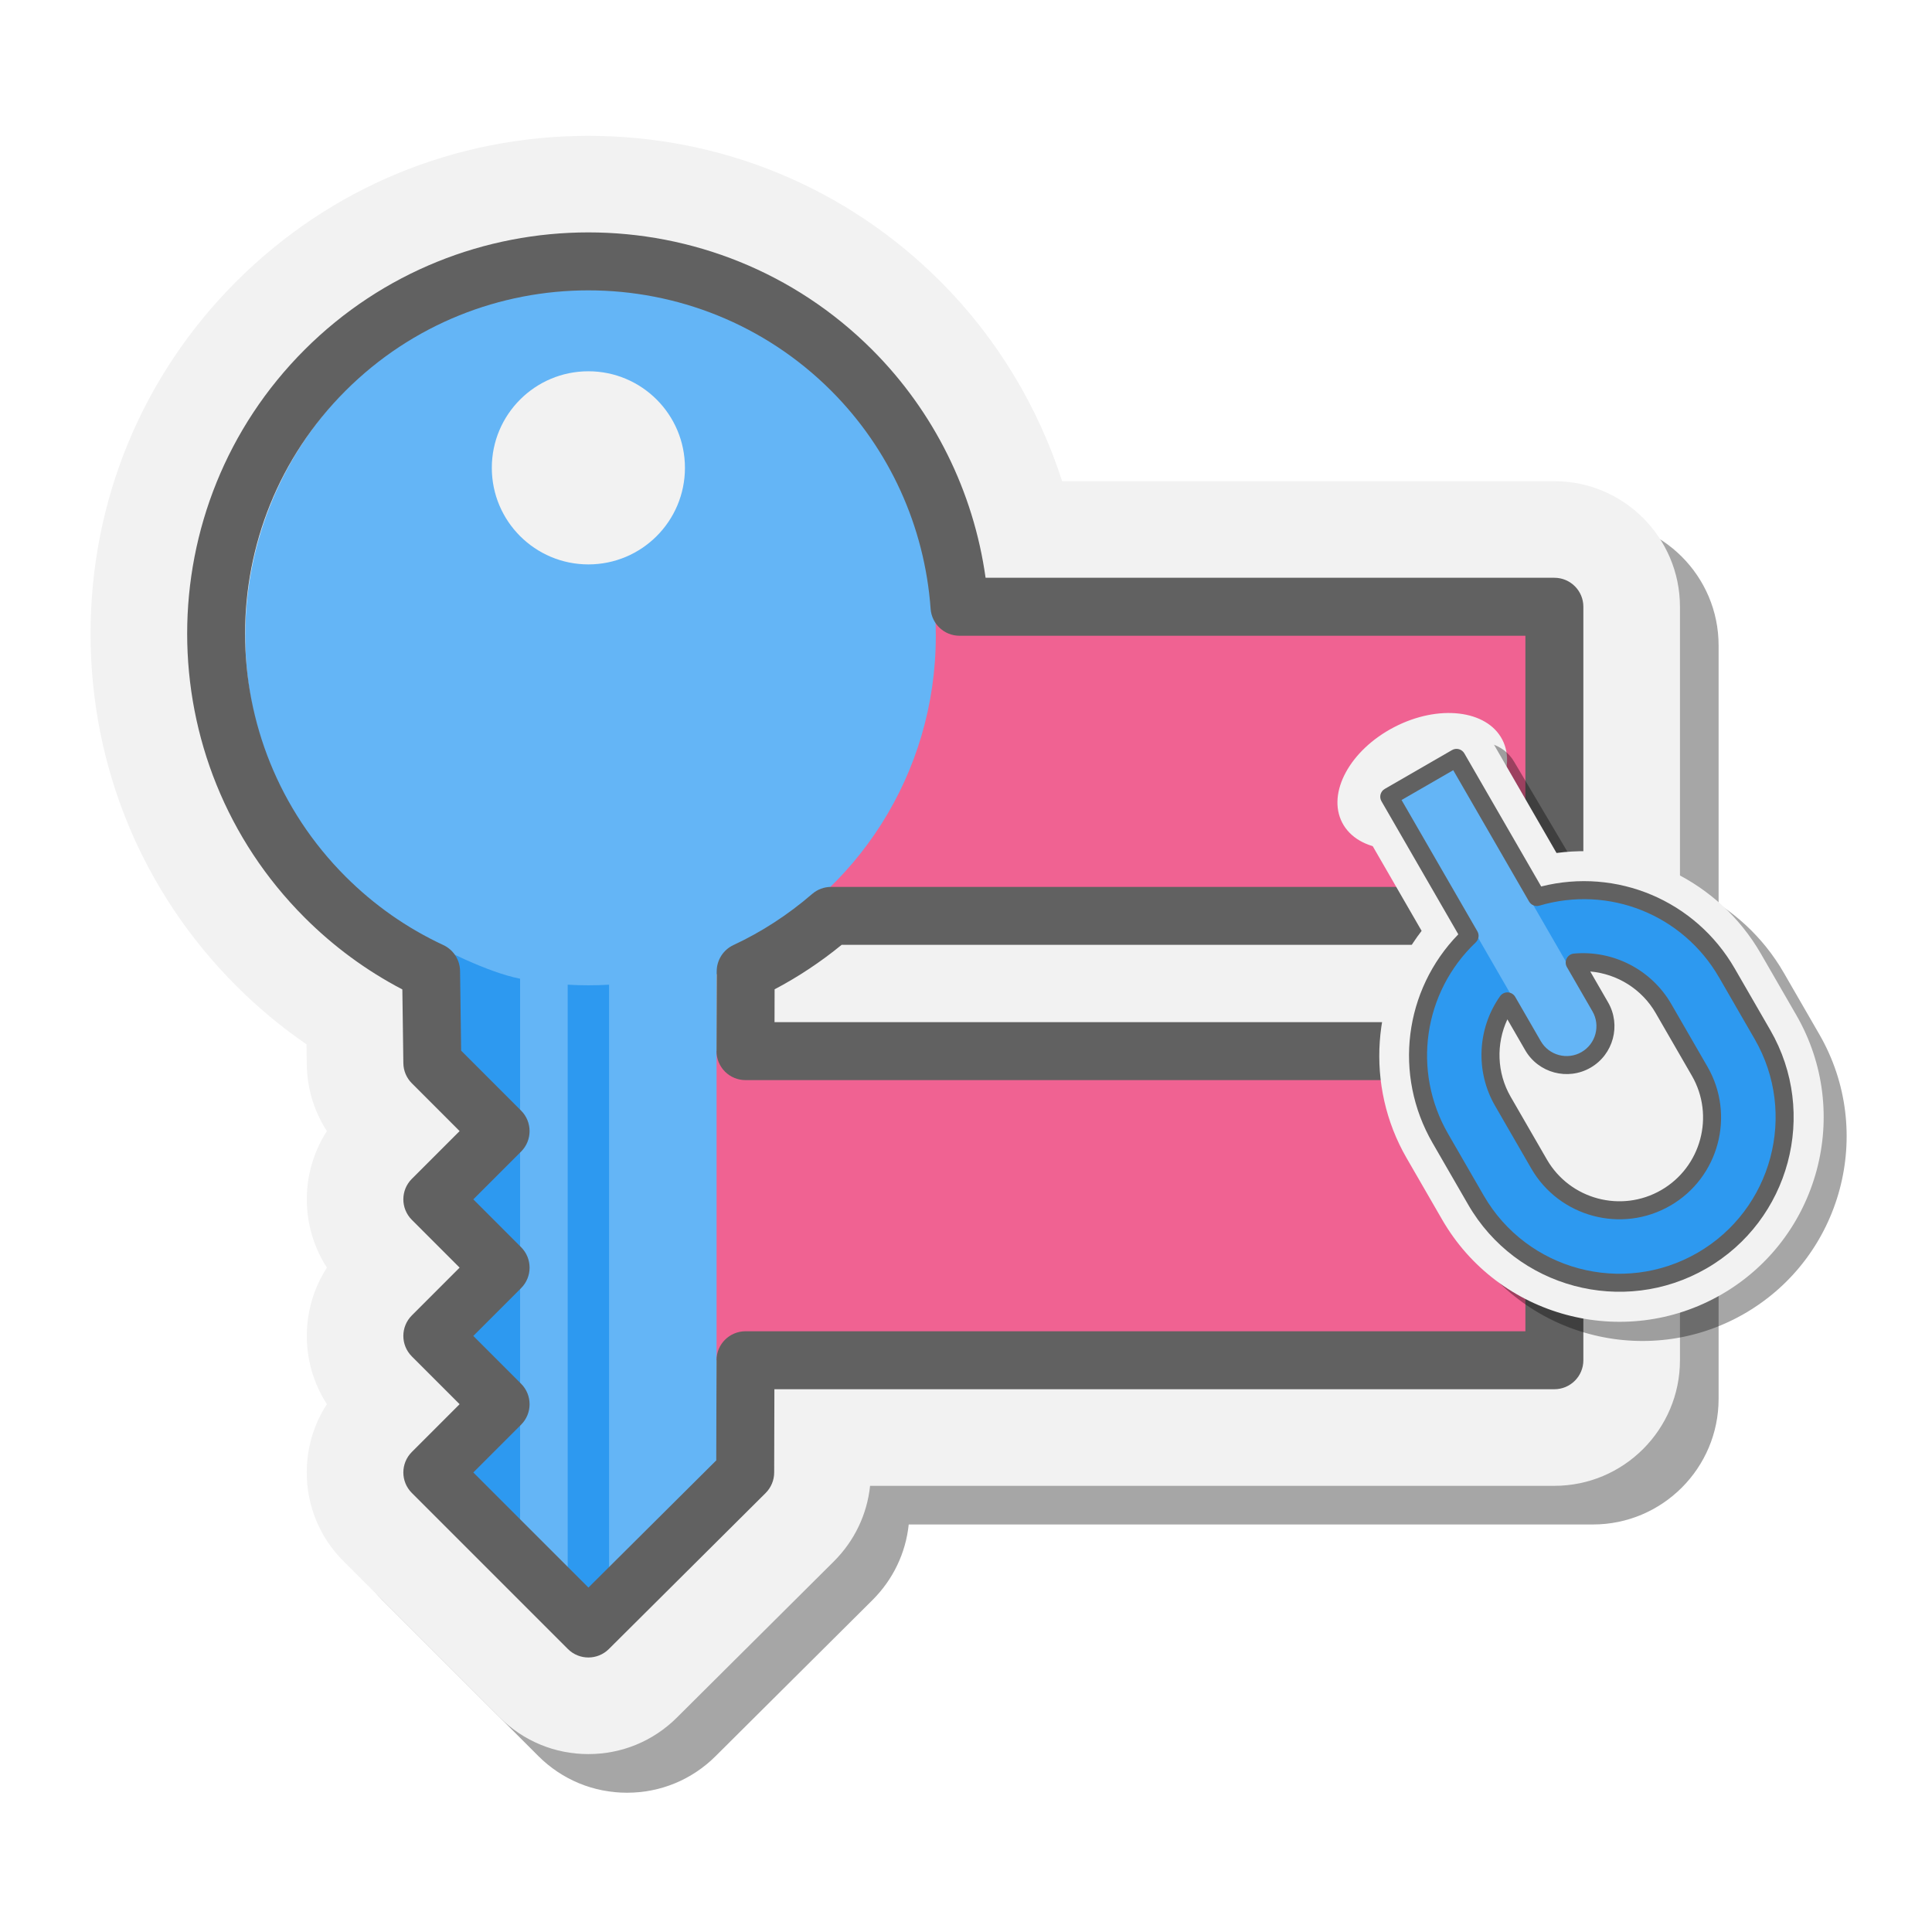
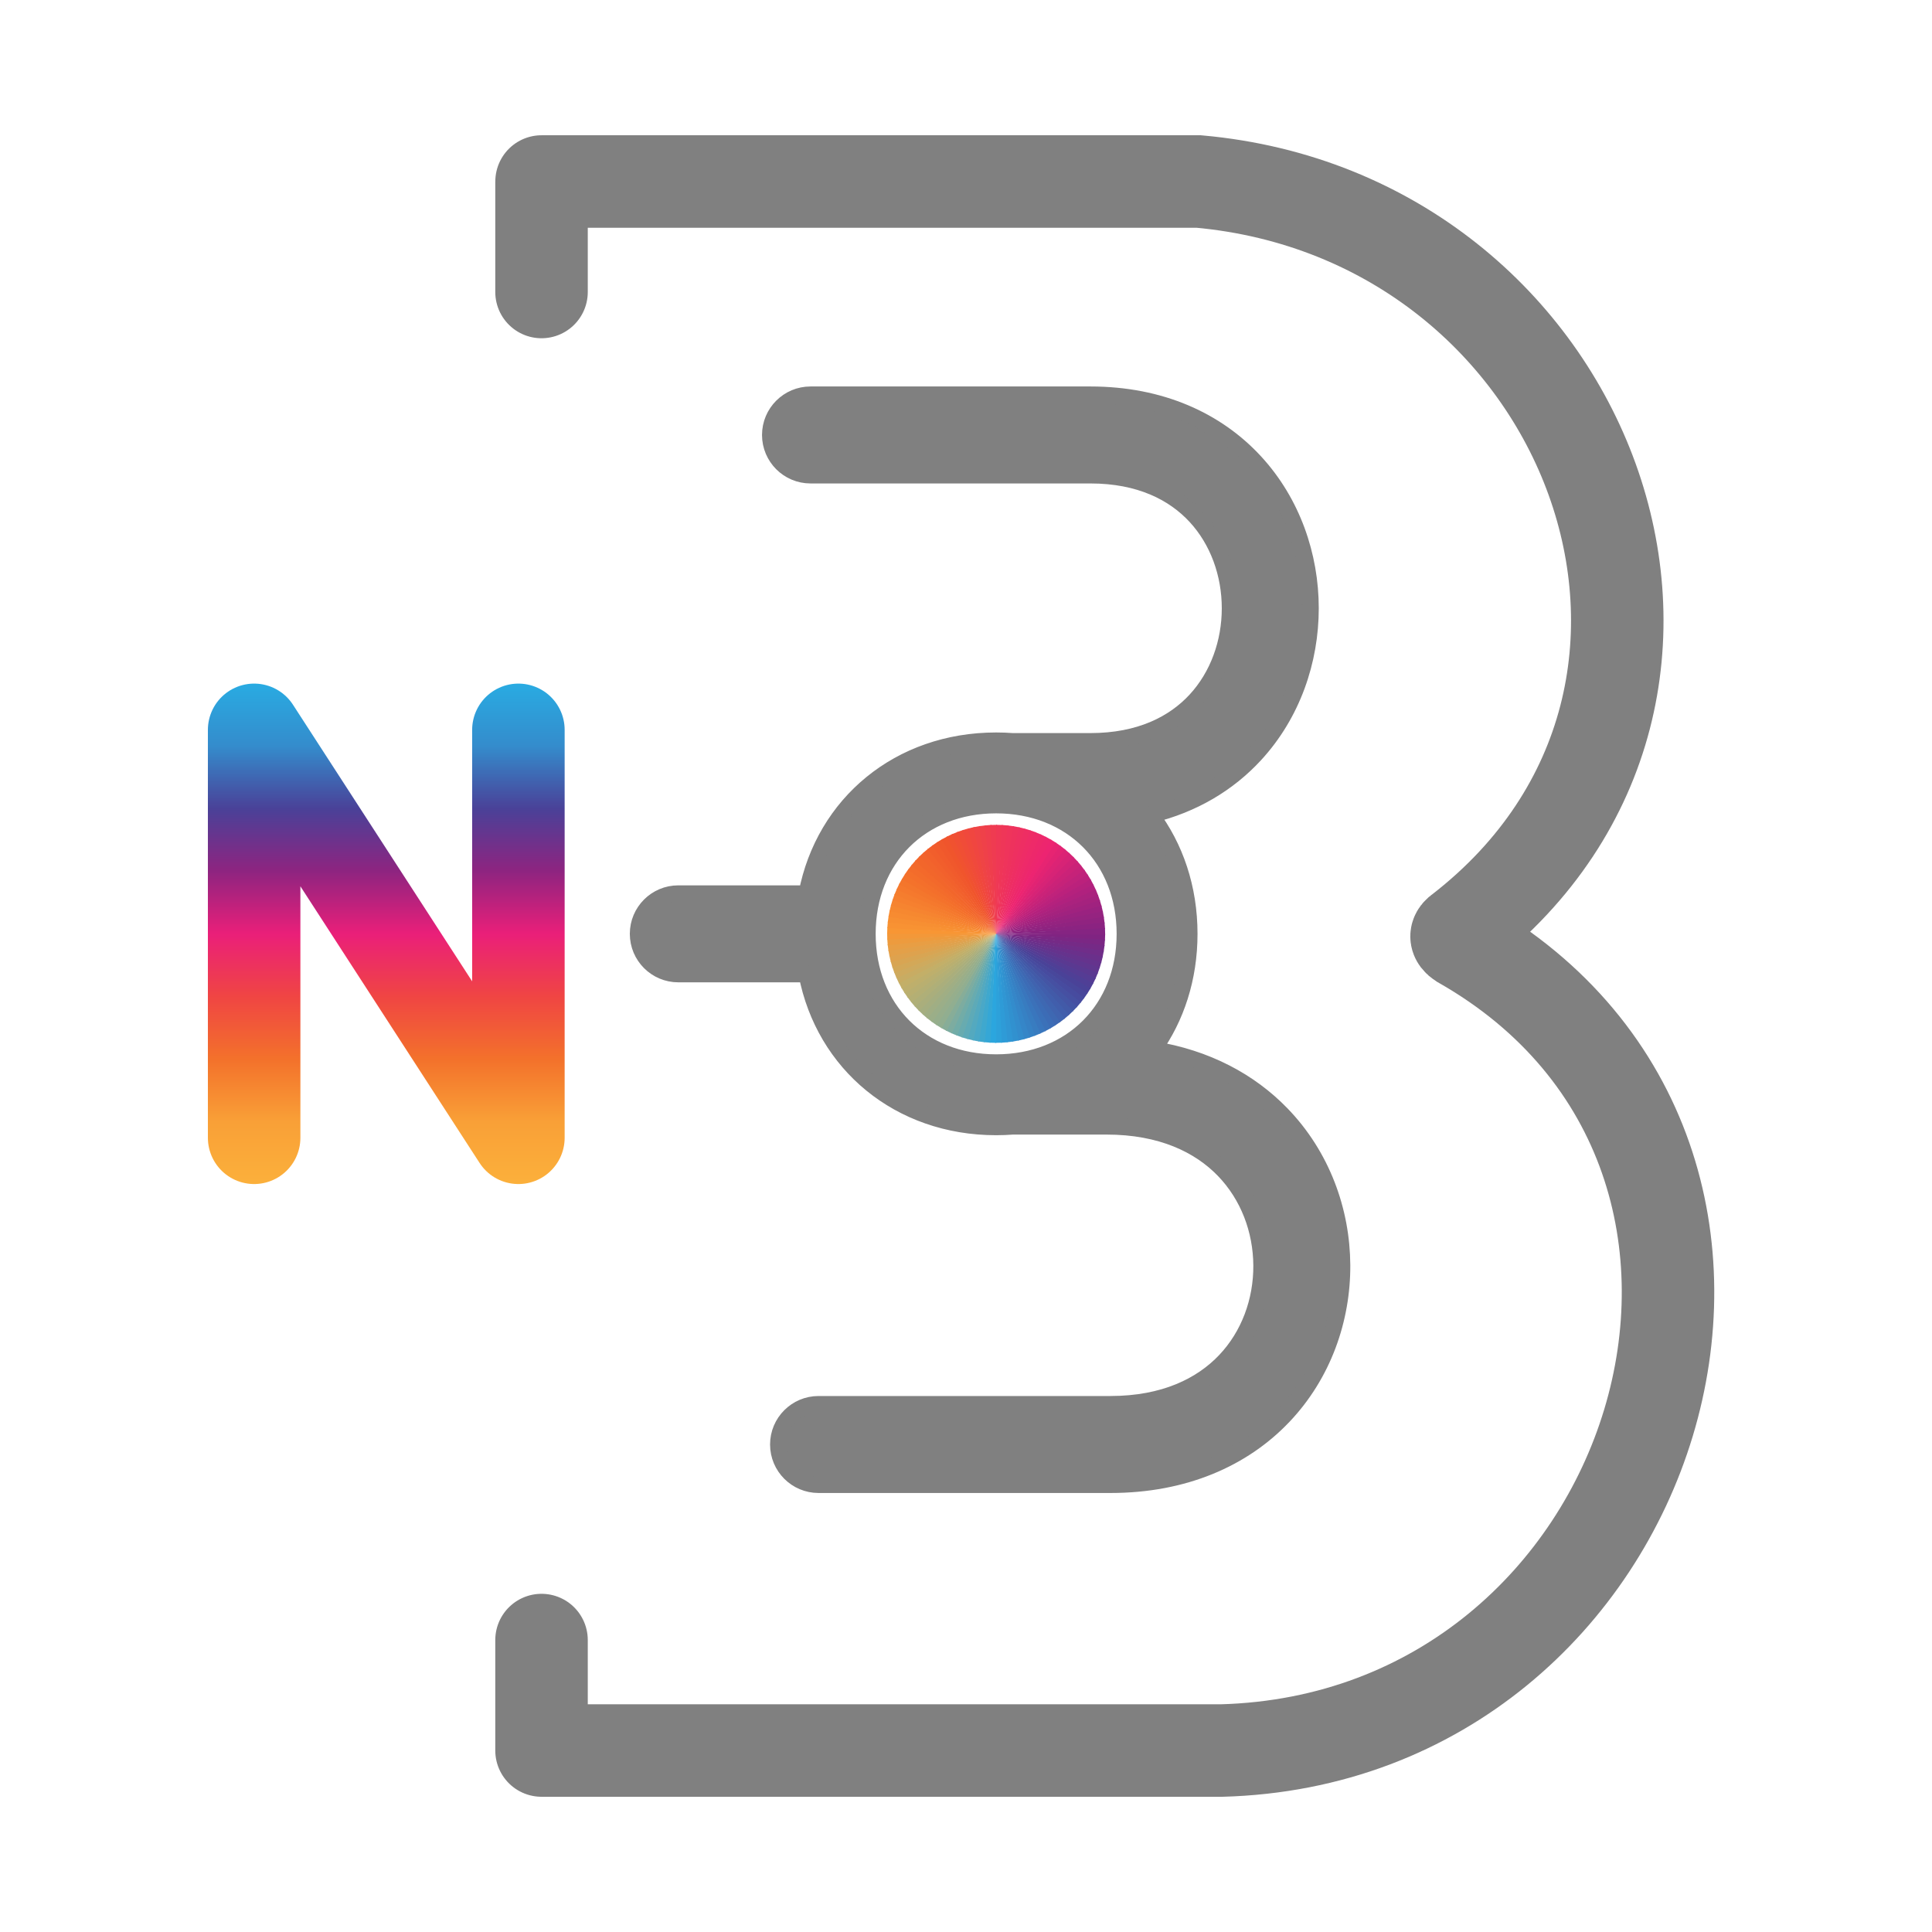
- <svg xmlns="http://www.w3.org/2000/svg" width="512" height="512" viewBox="0 0 512 512" fill="none">
-   <path opacity="0.35" d="M166.167 475.091C157.279 475.091 148.923 471.63 142.636 465.343L101.281 423.988C94.989 417.701 91.533 409.35 91.533 400.457C91.533 393.939 93.397 387.698 96.873 382.358C89.772 371.396 89.772 357.137 96.878 346.18C89.772 335.218 89.772 320.959 96.873 309.997C93.494 304.795 91.635 298.733 91.538 292.394L91.461 286.993C84.81 282.42 81.247 274.08 75.502 268.325C50.619 243.442 34.24 213.454 34.24 178.172C34.24 142.89 47.951 109.743 72.845 84.85C97.738 59.951 130.88 46.24 166.167 46.24C201.454 46.24 225.37 60.74 250.268 85.638C265.039 100.41 262.336 117.905 268.731 137.765H422.167C440.517 137.765 455.447 152.695 455.447 171.045V252.965C455.447 259.56 453.522 265.709 450.204 270.885C453.522 276.056 455.447 282.205 455.447 288.8V370.72C455.447 389.07 440.517 404 422.167 404H240.822C240.028 411.572 236.68 418.587 231.212 424.035L189.637 465.399C183.375 471.645 175.035 475.091 166.167 475.091Z" fill="black" />
-   <path d="M155.927 464.851C147.039 464.851 138.683 461.39 132.396 455.103L91.041 413.748C84.749 407.461 81.293 399.11 81.293 390.217C81.293 383.699 83.156 377.458 86.633 372.118C79.531 361.156 79.531 346.897 86.638 335.94C79.531 324.978 79.531 310.719 86.633 299.757C83.254 294.555 81.395 288.493 81.298 282.154L81.221 276.753C74.57 272.18 68.339 266.999 62.595 261.249C37.711 236.366 24 203.219 24 167.932C24 132.645 37.711 99.503 62.605 74.61C87.498 49.711 120.64 36 155.927 36C191.214 36 224.351 49.711 249.249 74.61C264.02 89.381 275.085 107.665 281.48 127.525H411.927C430.277 127.525 445.207 142.455 445.207 160.805V242.725C445.207 249.32 443.282 255.469 439.964 260.645C443.282 265.816 445.207 271.965 445.207 278.56V360.48C445.207 378.83 430.277 393.76 411.927 393.76H230.582C229.788 401.332 226.44 408.347 220.972 413.795L179.397 455.159C173.135 461.405 164.795 464.851 155.927 464.851Z" fill="#F2F2F2" />
-   <path d="M411.927 160.8H202.007V242.72H411.927V160.8Z" fill="#F06292" />
-   <path d="M411.927 278.56H181.517V360.48H411.927V278.56Z" fill="#F06292" />
-   <path d="M189.898 392.234L155.779 431.571L122.319 391.907V250.4H189.898V392.234Z" fill="#64B5F6" />
-   <path d="M248 168.5C248 205.251 226.804 236.995 196.091 251.916C194.546 252.668 193.838 257.88 192.246 258.545C190.224 259.389 187.308 255.655 185.219 256.35C176.189 259.368 166.533 261 156.503 261C105.97 261 65 219.584 65 168.5C65 117.416 105.964 76 156.503 76C207.041 76 248 117.411 248 168.5Z" fill="#64B5F6" />
-   <path d="M137.833 410.892V259.37C129.206 257.67 117.462 251.657 109.5 247.5L119.739 284.243L130.076 299.752L114.568 315.26L132.662 333.354L111.982 354.034L130.076 372.128L114.568 387.636L137.833 410.892Z" fill="#2D99F0" />
-   <path d="M161.411 260.957C157.76 261.172 154.099 261.172 150.444 260.957V431.566H161.411V260.957Z" fill="#2D99F0" />
-   <path d="M155.927 439.251C153.961 439.251 151.995 438.504 150.495 437.004L109.14 395.649C106.14 392.649 106.14 387.79 109.14 384.79L121.802 372.123L109.14 359.461C106.14 356.461 106.14 351.602 109.14 348.602L121.802 335.935L109.14 323.268C106.14 320.268 106.14 315.409 109.14 312.408L121.802 299.747L109.14 287.08C107.727 285.667 106.918 283.757 106.893 281.755L106.627 262.212C97.098 257.225 88.389 250.83 80.709 243.14C39.232 201.663 39.232 134.176 80.709 92.699C122.191 51.217 189.668 51.217 231.15 92.699C247.483 109.037 257.999 130.275 261.189 153.115H411.927C416.166 153.115 419.607 156.556 419.607 160.795V242.715C419.607 246.954 416.166 250.395 411.927 250.395H223.04C217.464 254.952 211.515 258.894 205.279 262.176L205.258 270.88H411.927C416.166 270.88 419.607 274.321 419.607 278.56V360.48C419.607 364.719 416.166 368.16 411.927 368.16H205.222L205.166 390.237C205.161 392.27 204.347 394.221 202.903 395.665L161.344 437.019C159.849 438.504 157.888 439.251 155.927 439.251ZM125.432 390.217L155.942 420.722L189.816 387.017L189.883 360.46C189.893 356.225 193.329 352.8 197.563 352.8H404.247V286.24H197.558C195.52 286.24 193.564 285.431 192.12 283.987C190.682 282.543 189.878 280.582 189.878 278.545L189.934 257.394C189.944 254.414 191.675 251.711 194.373 250.451C201.797 246.995 208.817 242.444 215.232 236.909C216.625 235.7 218.406 235.04 220.244 235.04H404.247V168.48H254.282C250.253 168.48 246.915 165.372 246.623 161.348C245.051 139.501 235.697 118.985 220.285 103.564C184.788 68.077 127.05 68.077 91.564 103.564C56.077 139.055 56.077 196.794 91.564 232.285C99.136 239.858 107.86 245.971 117.481 250.446C120.154 251.69 121.879 254.358 121.92 257.307L122.207 278.432L138.094 294.324C141.094 297.325 141.094 302.184 138.094 305.184L125.432 317.846L138.094 330.513C141.094 333.513 141.094 338.372 138.094 341.372L125.432 354.039L138.094 366.701C141.094 369.701 141.094 374.56 138.094 377.56L125.432 390.217Z" fill="#616161" />
-   <path d="M155.927 149.572C170.06 149.572 181.517 138.115 181.517 123.982C181.517 109.849 170.06 98.392 155.927 98.392C141.794 98.392 130.337 109.849 130.337 123.982C130.337 138.115 141.794 149.572 155.927 149.572Z" fill="#F2F2F2" />
-   <path d="M384.345 221.336C396.059 215.258 402.228 203.918 398.124 196.009C394.02 188.099 381.197 186.614 369.483 192.692C357.769 198.77 351.6 210.109 355.704 218.019C359.808 225.928 372.631 227.413 384.345 221.336Z" fill="#F2F2F2" />
-   <path opacity="0.35" d="M462.296 348.123C436.418 363.064 403.209 354.165 388.268 328.287L378.833 311.944C367.806 292.845 369.617 268.928 382.833 251.77L365.531 222.539C362.678 217.598 364.377 211.256 369.318 208.404L387.147 198.11C392.088 195.258 398.429 196.957 401.282 201.898L418.584 231.129C440.053 228.264 461.67 238.654 472.697 257.752L482.132 274.095C497.073 299.973 488.175 333.182 462.296 348.123Z" fill="black" />
-   <path d="M456.208 343.043C430.33 357.984 397.121 349.085 382.18 323.207L372.745 306.864C361.718 287.765 363.529 263.848 376.745 246.69L359.502 216.825C356.65 211.883 358.349 205.542 363.29 202.69L381.118 192.396C386.059 189.543 392.401 191.243 395.253 196.184L412.496 226.049C433.965 223.184 455.582 233.574 466.609 252.672L476.044 269.015C490.985 294.893 482.087 328.102 456.208 343.043Z" fill="#F2F2F2" />
-   <path d="M451.035 334.081C472.005 321.974 479.19 295.159 467.083 274.188L457.648 257.846C445.54 236.875 418.725 229.69 397.754 241.798C376.784 253.905 369.599 280.72 381.706 301.691L391.142 318.033C403.249 339.004 430.064 346.189 451.035 334.081ZM398.261 291.827C391.475 280.073 395.502 265.042 407.257 258.256C419.011 251.469 434.042 255.497 440.828 267.251L450.429 283.881C457.216 295.635 453.187 310.664 441.433 317.451C429.679 324.237 414.648 320.211 407.862 308.457L398.261 291.827Z" fill="#2D99F0" />
-   <path d="M370.671 212.084L385.393 203.584L421.579 266.259C425.066 272.299 424.597 279.099 420.532 281.446C416.467 283.793 410.343 280.799 406.857 274.759L370.671 212.084Z" fill="#64B5F6" />
-   <path d="M452.229 336.149C430.151 348.896 401.82 341.305 389.074 319.227L379.638 302.885C369.233 284.862 372.088 262.404 386.464 247.605L366.1 212.332C365.44 211.191 365.832 209.729 366.974 209.07L384.802 198.777C385.944 198.118 387.405 198.509 388.064 199.651L408.43 234.925C428.434 229.875 449.31 238.629 459.716 256.653L469.152 272.996C481.897 295.072 474.306 323.403 452.229 336.149ZM371.429 212.012L391.522 246.813C392.073 247.769 391.899 248.978 391.098 249.738C377.172 262.969 374.159 283.843 383.774 300.497L393.209 316.839C404.639 336.635 430.045 343.443 449.841 332.013C469.637 320.584 476.444 295.178 465.015 275.382L455.58 259.04C445.964 242.386 426.383 234.558 407.959 240.003C406.9 240.317 405.766 239.863 405.215 238.908L385.122 204.107L371.429 212.012ZM442.628 319.52C429.751 326.954 413.228 322.527 405.794 309.651L396.193 293.021C390.965 283.965 391.489 272.574 397.532 264.005C398.005 263.336 398.778 262.956 399.592 262.995C400.407 263.03 401.145 263.481 401.553 264.187L408.325 275.918C410.505 279.693 415.35 280.991 419.124 278.811C422.899 276.632 424.197 271.787 422.018 268.012L415.245 256.281C414.838 255.576 414.819 254.712 415.193 253.988C415.567 253.263 416.283 252.784 417.098 252.708C427.541 251.761 437.668 257.001 442.896 266.057L452.497 282.687C459.931 295.563 455.504 312.086 442.628 319.52ZM399.473 270.137C396.441 276.63 396.685 284.322 400.329 290.634L409.93 307.263C416.048 317.859 429.643 321.502 440.24 315.384C450.836 309.266 454.479 295.671 448.361 285.075L438.76 268.445C435.116 262.134 428.579 258.076 421.438 257.456L426.153 265.623C429.65 271.679 427.568 279.449 421.512 282.946C415.455 286.443 407.685 284.361 404.189 278.304L399.473 270.137Z" fill="#616161" />
+ <svg xmlns="http://www.w3.org/2000/svg" viewBox="0 0 512 512" width="512" height="512">
+   <g transform="translate(133.88 38.47) scale(0.8754)">
+     <defs>
+       <linearGradient id="b3note-n" x1="0" y1="163.0" x2="0" y2="314.5" gradientUnits="userSpaceOnUse">
+         <stop offset="0.000" stop-color="#29abe2" />
+         <stop offset="0.125" stop-color="#348ccc" />
+         <stop offset="0.250" stop-color="#4a4198" />
+         <stop offset="0.375" stop-color="#8e2480" />
+         <stop offset="0.500" stop-color="#ea1f79" />
+         <stop offset="0.625" stop-color="#f04543" />
+         <stop offset="0.750" stop-color="#f3712b" />
+         <stop offset="0.875" stop-color="#f9a037" />
+         <stop offset="1.000" stop-color="#fbb03b" />
+       </linearGradient>
+     </defs>
+     <path d="M11 452.549V485.99C11 485.996 11.005 486 11.01 486H216.751C349.884 482.439 404.347 306.604 289.369 241.31C287.553 240.123 287.553 238.936 289.369 237.749C382.562 165.331 328.541 21.684 209.932 11H11.01C11.005 11 11 11.005 11 11.01V44.451" stroke="#808080" stroke-width="28" stroke-linecap="round" fill="none" />
+     <path d="M177.152 75.551C198.455 75.552 215.402 83.352 226.95 95.866C238.322 108.191 243.794 124.358 243.794 140.195C243.794 156.033 238.322 172.2 226.95 184.524C218.939 193.206 208.328 199.618 195.468 202.732C202.831 212.498 207.09 224.888 207.09 238.756C207.09 252.15 203.117 264.163 196.213 273.768C212.269 276.356 225.371 283.353 235.027 293.323C247.25 305.943 253.249 322.604 253.34 339.028C253.432 355.447 247.622 372.128 235.6 384.783C223.429 397.596 205.606 405.528 183.219 405.529H94.867C88.14 405.529 82.688 400.075 82.687 393.349C82.687 386.623 88.14 381.17 94.867 381.17H183.219C199.561 381.169 210.785 375.538 217.94 368.007C225.245 360.316 229.042 349.871 228.983 339.163C228.923 328.461 225.012 317.995 217.53 310.271C210.191 302.694 198.708 297.022 182.008 297.022H153.696C152.031 297.149 150.341 297.218 148.629 297.218C119.284 297.218 96.55 278.162 91.31 250.936H52.411C45.684 250.936 40.231 245.483 40.231 238.756C40.231 232.03 45.684 226.577 52.411 226.577H91.31C96.55 199.351 119.284 180.295 148.629 180.295C150.296 180.295 151.942 180.359 153.565 180.481H177.152C192.157 180.48 202.441 175.165 209.048 168.005C215.83 160.655 219.435 150.59 219.435 140.195C219.435 129.801 215.83 119.736 209.048 112.386C202.441 105.226 192.157 99.91 177.152 99.91H92.431C85.704 99.91 80.251 94.457 80.251 87.731C80.251 81.004 85.704 75.551 92.431 75.551H177.152ZM148.629 199.782C125.84 199.782 109.655 215.967 109.655 238.756C109.655 261.545 125.84 277.731 148.629 277.731C171.418 277.731 187.603 261.545 187.603 238.756C187.603 215.967 171.418 199.782 148.629 199.782Z" fill="#808080" stroke="#808080" stroke-width="5" stroke-linejoin="round" />
+     <path d="M-76.0 300.5V177.0L4.0 300.5V177.0" stroke="url(#b3note-n)" stroke-width="28" stroke-linecap="round" stroke-linejoin="round" fill="none" />
+     <path d="M148.63 238.76L181.63 238.76A33.0 33.0 0 0 1 181.57 240.74Z" fill="#802482" />
+     <path d="M148.63 238.76L181.58 240.48A33.0 33.0 0 0 1 181.42 242.46Z" fill="#7b2784" />
+     <path d="M148.63 238.76L181.45 242.21A33.0 33.0 0 0 1 181.18 244.17Z" fill="#752a86" />
+     <path d="M148.63 238.76L181.22 243.92A33.0 33.0 0 0 1 180.85 245.87Z" fill="#702d89" />
+     <path d="M148.63 238.76L180.91 245.62A33.0 33.0 0 0 1 180.44 247.55Z" fill="#6a308b" />
+     <path d="M148.63 238.76L180.50 247.30A33.0 33.0 0 0 1 179.93 249.20Z" fill="#65338d" />
+     <path d="M148.63 238.76L180.01 248.95A33.0 33.0 0 0 1 179.34 250.82Z" fill="#60368f" />
+     <path d="M148.63 238.76L179.44 250.58A33.0 33.0 0 0 1 178.67 252.41Z" fill="#5a3991" />
+     <path d="M148.63 238.76L178.78 252.18A33.0 33.0 0 0 1 177.91 253.97Z" fill="#553c94" />
+     <path d="M148.63 238.76L178.03 253.74A33.0 33.0 0 0 1 177.08 255.48Z" fill="#4f3f96" />
+     <path d="M148.63 238.76L177.21 255.26A33.0 33.0 0 0 1 176.16 256.95Z" fill="#4a4298" />
+     <path d="M148.63 238.76L176.30 256.73A33.0 33.0 0 0 1 175.17 258.36Z" fill="#48479b" />
+     <path d="M148.63 238.76L175.33 258.15A33.0 33.0 0 0 1 174.11 259.72Z" fill="#474b9f" />
+     <path d="M148.63 238.76L174.27 259.52A33.0 33.0 0 0 1 172.98 261.03Z" fill="#4650a2" />
+     <path d="M148.63 238.76L173.15 260.84A33.0 33.0 0 0 1 171.78 262.27Z" fill="#4455a5" />
+     <path d="M148.63 238.76L171.96 262.09A33.0 33.0 0 0 1 170.52 263.45Z" fill="#425aa8" />
+     <path d="M148.63 238.76L170.71 263.28A33.0 33.0 0 0 1 169.19 264.56Z" fill="#415eac" />
+     <path d="M148.63 238.76L169.40 264.40A33.0 33.0 0 0 1 167.81 265.61Z" fill="#4063af" />
+     <path d="M148.63 238.76L168.02 265.45A33.0 33.0 0 0 1 166.38 266.57Z" fill="#3e68b2" />
+     <path d="M148.63 238.76L166.60 266.43A33.0 33.0 0 0 1 164.90 267.46Z" fill="#3c6cb6" />
+     <path d="M148.63 238.76L165.13 267.33A33.0 33.0 0 0 1 163.38 268.28Z" fill="#3b71b9" />
+     <path d="M148.63 238.76L163.61 268.16A33.0 33.0 0 0 1 161.81 269.01Z" fill="#3976bd" />
+     <path d="M148.63 238.76L162.05 268.90A33.0 33.0 0 0 1 160.21 269.66Z" fill="#387cc0" />
+     <path d="M148.63 238.76L160.45 269.56A33.0 33.0 0 0 1 158.58 270.22Z" fill="#3681c4" />
+     <path d="M148.63 238.76L158.83 270.14A33.0 33.0 0 0 1 156.92 270.70Z" fill="#3586c8" />
+     <path d="M148.63 238.76L157.17 270.63A33.0 33.0 0 0 1 155.24 271.09Z" fill="#338ccc" />
+     <path d="M148.63 238.76L155.49 271.03A33.0 33.0 0 0 1 153.53 271.39Z" fill="#3191cf" />
+     <path d="M148.63 238.76L153.79 271.35A33.0 33.0 0 0 1 151.82 271.60Z" fill="#3096d3" />
+     <path d="M148.63 238.76L152.08 271.58A33.0 33.0 0 0 1 150.10 271.72Z" fill="#2e9bd7" />
+     <path d="M148.63 238.76L150.36 271.71A33.0 33.0 0 0 1 148.37 271.75Z" fill="#2da1da" />
+     <path d="M148.63 238.76L148.63 271.76A33.0 33.0 0 0 1 146.64 271.70Z" fill="#2ba6de" />
+     <path d="M148.63 238.76L146.90 271.71A33.0 33.0 0 0 1 144.92 271.55Z" fill="#35a7d6" />
+     <path d="M148.63 238.76L145.18 271.58A33.0 33.0 0 0 1 143.21 271.31Z" fill="#3fa8ce" />
+     <path d="M148.63 238.76L143.47 271.35A33.0 33.0 0 0 1 141.51 270.98Z" fill="#4aa8c7" />
+     <path d="M148.63 238.76L141.77 271.03A33.0 33.0 0 0 1 139.84 270.56Z" fill="#54a9bf" />
+     <path d="M148.63 238.76L140.09 270.63A33.0 33.0 0 0 1 138.18 270.06Z" fill="#5eaab7" />
+     <path d="M148.63 238.76L138.43 270.14A33.0 33.0 0 0 1 136.56 269.47Z" fill="#68abaf" />
+     <path d="M148.63 238.76L136.80 269.56A33.0 33.0 0 0 1 134.97 268.80Z" fill="#72aca7" />
+     <path d="M148.63 238.76L135.21 268.90A33.0 33.0 0 0 1 133.42 268.04Z" fill="#7daca0" />
+     <path d="M148.63 238.76L133.65 268.16A33.0 33.0 0 0 1 131.90 267.20Z" fill="#87ad98" />
+     <path d="M148.63 238.76L132.13 267.33A33.0 33.0 0 0 1 130.44 266.29Z" fill="#91ae90" />
+     <path d="M148.63 238.76L130.65 266.43A33.0 33.0 0 0 1 129.02 265.30Z" fill="#96ae8c" />
+     <path d="M148.63 238.76L129.23 265.45A33.0 33.0 0 0 1 127.66 264.24Z" fill="#9bae88" />
+     <path d="M148.63 238.76L127.86 264.40A33.0 33.0 0 0 1 126.35 263.11Z" fill="#a0ae84" />
+     <path d="M148.63 238.76L126.55 263.28A33.0 33.0 0 0 1 125.11 261.91Z" fill="#a5ae80" />
+     <path d="M148.63 238.76L125.29 262.09A33.0 33.0 0 0 1 123.93 260.64Z" fill="#aaae7c" />
+     <path d="M148.63 238.76L124.10 260.84A33.0 33.0 0 0 1 122.82 259.32Z" fill="#afaf78" />
+     <path d="M148.63 238.76L122.98 259.52A33.0 33.0 0 0 1 121.78 257.94Z" fill="#b4af74" />
+     <path d="M148.63 238.76L121.93 258.15A33.0 33.0 0 0 1 120.81 256.51Z" fill="#b9af70" />
+     <path d="M148.63 238.76L120.95 256.73A33.0 33.0 0 0 1 119.92 255.03Z" fill="#beaf6c" />
+     <path d="M148.63 238.76L120.05 255.26A33.0 33.0 0 0 1 119.11 253.51Z" fill="#c3af68" />
+     <path d="M148.63 238.76L119.22 253.74A33.0 33.0 0 0 1 118.38 251.94Z" fill="#c8ac63" />
+     <path d="M148.63 238.76L118.48 252.18A33.0 33.0 0 0 1 117.73 250.34Z" fill="#ceaa5e" />
+     <path d="M148.63 238.76L117.82 250.58A33.0 33.0 0 0 1 117.16 248.71Z" fill="#d3a858" />
+     <path d="M148.63 238.76L117.24 248.95A33.0 33.0 0 0 1 116.69 247.05Z" fill="#d8a553" />
+     <path d="M148.63 238.76L116.75 247.30A33.0 33.0 0 0 1 116.30 245.36Z" fill="#dea24e" />
+     <path d="M148.63 238.76L116.35 245.62A33.0 33.0 0 0 1 115.99 243.66Z" fill="#e3a049" />
+     <path d="M148.63 238.76L116.03 243.92A33.0 33.0 0 0 1 115.78 241.95Z" fill="#e89e44" />
+     <path d="M148.63 238.76L115.81 242.21A33.0 33.0 0 0 1 115.66 240.22Z" fill="#ed9b3e" />
+     <path d="M148.63 238.76L115.67 240.48A33.0 33.0 0 0 1 115.63 238.50Z" fill="#f39839" />
+     <path d="M148.63 238.76L115.63 238.76A33.0 33.0 0 0 1 115.69 236.77Z" fill="#f89634" />
+     <path d="M148.63 238.76L115.67 237.03A33.0 33.0 0 0 1 115.84 235.05Z" fill="#f89233" />
+     <path d="M148.63 238.76L115.81 235.31A33.0 33.0 0 0 1 116.08 233.34Z" fill="#f78f32" />
+     <path d="M148.63 238.76L116.03 233.59A33.0 33.0 0 0 1 116.40 231.64Z" fill="#f78b31" />
+     <path d="M148.63 238.76L116.35 231.89A33.0 33.0 0 0 1 116.82 229.96Z" fill="#f68830" />
+     <path d="M148.63 238.76L116.75 230.21A33.0 33.0 0 0 1 117.32 228.31Z" fill="#f68430" />
+     <path d="M148.63 238.76L117.24 228.56A33.0 33.0 0 0 1 117.91 226.69Z" fill="#f6802f" />
+     <path d="M148.63 238.76L117.82 226.93A33.0 33.0 0 0 1 118.59 225.10Z" fill="#f57d2e" />
+     <path d="M148.63 238.76L118.48 225.33A33.0 33.0 0 0 1 119.34 223.54Z" fill="#f5792d" />
+     <path d="M148.63 238.76L119.22 223.77A33.0 33.0 0 0 1 120.18 222.03Z" fill="#f4762c" />
+     <path d="M148.63 238.76L120.05 222.26A33.0 33.0 0 0 1 121.09 220.57Z" fill="#f4722b" />
+     <path d="M148.63 238.76L120.95 220.78A33.0 33.0 0 0 1 122.08 219.15Z" fill="#f46f2b" />
+     <path d="M148.63 238.76L121.93 219.36A33.0 33.0 0 0 1 123.15 217.79Z" fill="#f36c2b" />
+     <path d="M148.63 238.76L122.98 217.99A33.0 33.0 0 0 1 124.28 216.48Z" fill="#f3692b" />
+     <path d="M148.63 238.76L124.10 216.67A33.0 33.0 0 0 1 125.48 215.24Z" fill="#f2662b" />
+     <path d="M148.63 238.76L125.29 215.42A33.0 33.0 0 0 1 126.74 214.06Z" fill="#f2642c" />
+     <path d="M148.63 238.76L126.55 214.23A33.0 33.0 0 0 1 128.06 212.95Z" fill="#f2612c" />
+     <path d="M148.63 238.76L127.86 213.11A33.0 33.0 0 0 1 129.44 211.91Z" fill="#f15e2c" />
+     <path d="M148.63 238.76L129.23 212.06A33.0 33.0 0 0 1 130.87 210.94Z" fill="#f15b2c" />
+     <path d="M148.63 238.76L130.65 211.08A33.0 33.0 0 0 1 132.35 210.05Z" fill="#f0582c" />
+     <path d="M148.63 238.76L132.13 210.18A33.0 33.0 0 0 1 133.88 209.24Z" fill="#f0552c" />
+     <path d="M148.63 238.76L133.65 209.35A33.0 33.0 0 0 1 135.44 208.50Z" fill="#f05230" />
+     <path d="M148.63 238.76L135.21 208.61A33.0 33.0 0 0 1 137.04 207.86Z" fill="#f04f34" />
+     <path d="M148.63 238.76L136.80 207.95A33.0 33.0 0 0 1 138.68 207.29Z" fill="#f04c38" />
+     <path d="M148.63 238.76L138.43 207.37A33.0 33.0 0 0 1 140.34 206.81Z" fill="#f0493c" />
+     <path d="M148.63 238.76L140.09 206.88A33.0 33.0 0 0 1 142.02 206.42Z" fill="#f04640" />
+     <path d="M148.63 238.76L141.77 206.48A33.0 33.0 0 0 1 143.72 206.12Z" fill="#ef4445" />
+     <path d="M148.63 238.76L143.47 206.16A33.0 33.0 0 0 1 145.44 205.91Z" fill="#ef4149" />
+     <path d="M148.63 238.76L145.18 205.94A33.0 33.0 0 0 1 147.16 205.79Z" fill="#ef3e4d" />
+     <path d="M148.63 238.76L146.90 205.80A33.0 33.0 0 0 1 148.89 205.76Z" fill="#ef3b51" />
+     <path d="M148.63 238.76L148.63 205.76A33.0 33.0 0 0 1 150.61 205.82Z" fill="#ef3855" />
+     <path d="M148.63 238.76L150.36 205.80A33.0 33.0 0 0 1 152.34 205.96Z" fill="#ef3658" />
+     <path d="M148.63 238.76L152.08 205.94A33.0 33.0 0 0 1 154.05 206.20Z" fill="#ef345b" />
+     <path d="M148.63 238.76L153.79 206.16A33.0 33.0 0 0 1 155.74 206.53Z" fill="#ee325d" />
+     <path d="M148.63 238.76L155.49 206.48A33.0 33.0 0 0 1 157.42 206.95Z" fill="#ee3060" />
+     <path d="M148.63 238.76L157.17 206.88A33.0 33.0 0 0 1 159.07 207.45Z" fill="#ee2e63" />
+     <path d="M148.63 238.76L158.83 207.37A33.0 33.0 0 0 1 160.70 208.04Z" fill="#ee2c66" />
+     <path d="M148.63 238.76L160.45 207.95A33.0 33.0 0 0 1 162.29 208.72Z" fill="#ee2a69" />
+     <path d="M148.63 238.76L162.05 208.61A33.0 33.0 0 0 1 163.84 209.47Z" fill="#ed286b" />
+     <path d="M148.63 238.76L163.61 209.35A33.0 33.0 0 0 1 165.35 210.31Z" fill="#ed266e" />
+     <path d="M148.63 238.76L165.13 210.18A33.0 33.0 0 0 1 166.82 211.22Z" fill="#ed2471" />
+     <path d="M148.63 238.76L166.60 211.08A33.0 33.0 0 0 1 168.23 212.21Z" fill="#e72472" />
+     <path d="M148.63 238.76L168.02 212.06A33.0 33.0 0 0 1 169.60 213.27Z" fill="#e22373" />
+     <path d="M148.63 238.76L169.40 213.11A33.0 33.0 0 0 1 170.90 214.41Z" fill="#dc2375" />
+     <path d="M148.63 238.76L170.71 214.23A33.0 33.0 0 0 1 172.15 215.61Z" fill="#d72376" />
+     <path d="M148.63 238.76L171.96 215.42A33.0 33.0 0 0 1 173.32 216.87Z" fill="#d12277" />
+     <path d="M148.63 238.76L173.15 216.67A33.0 33.0 0 0 1 174.44 218.19Z" fill="#cb2278" />
+     <path d="M148.63 238.76L174.27 217.99A33.0 33.0 0 0 1 175.48 219.57Z" fill="#c62279" />
+     <path d="M148.63 238.76L175.33 219.36A33.0 33.0 0 0 1 176.44 221.00Z" fill="#c0227b" />
+     <path d="M148.63 238.76L176.30 220.78A33.0 33.0 0 0 1 177.34 222.48Z" fill="#bb217c" />
+     <path d="M148.63 238.76L177.21 222.26A33.0 33.0 0 0 1 178.15 224.01Z" fill="#b5217d" />
+     <path d="M148.63 238.76L178.03 223.77A33.0 33.0 0 0 1 178.88 225.57Z" fill="#b0217e" />
+     <path d="M148.63 238.76L178.78 225.33A33.0 33.0 0 0 1 179.53 227.17Z" fill="#aa227e" />
+     <path d="M148.63 238.76L179.44 226.93A33.0 33.0 0 0 1 180.09 228.81Z" fill="#a5227e" />
+     <path d="M148.63 238.76L180.01 228.56A33.0 33.0 0 0 1 180.57 230.47Z" fill="#a0227f" />
+     <path d="M148.63 238.76L180.50 230.21A33.0 33.0 0 0 1 180.96 232.15Z" fill="#9a2280" />
+     <path d="M148.63 238.76L180.91 231.89A33.0 33.0 0 0 1 181.26 233.85Z" fill="#952380" />
+     <path d="M148.63 238.76L181.22 233.59A33.0 33.0 0 0 1 181.47 235.56Z" fill="#902380" />
+     <path d="M148.63 238.76L181.45 235.31A33.0 33.0 0 0 1 181.60 237.29Z" fill="#8b2381" />
+     <path d="M148.63 238.76L181.58 237.03A33.0 33.0 0 0 1 181.63 239.02Z" fill="#852482" />
+   </g>
</svg>
